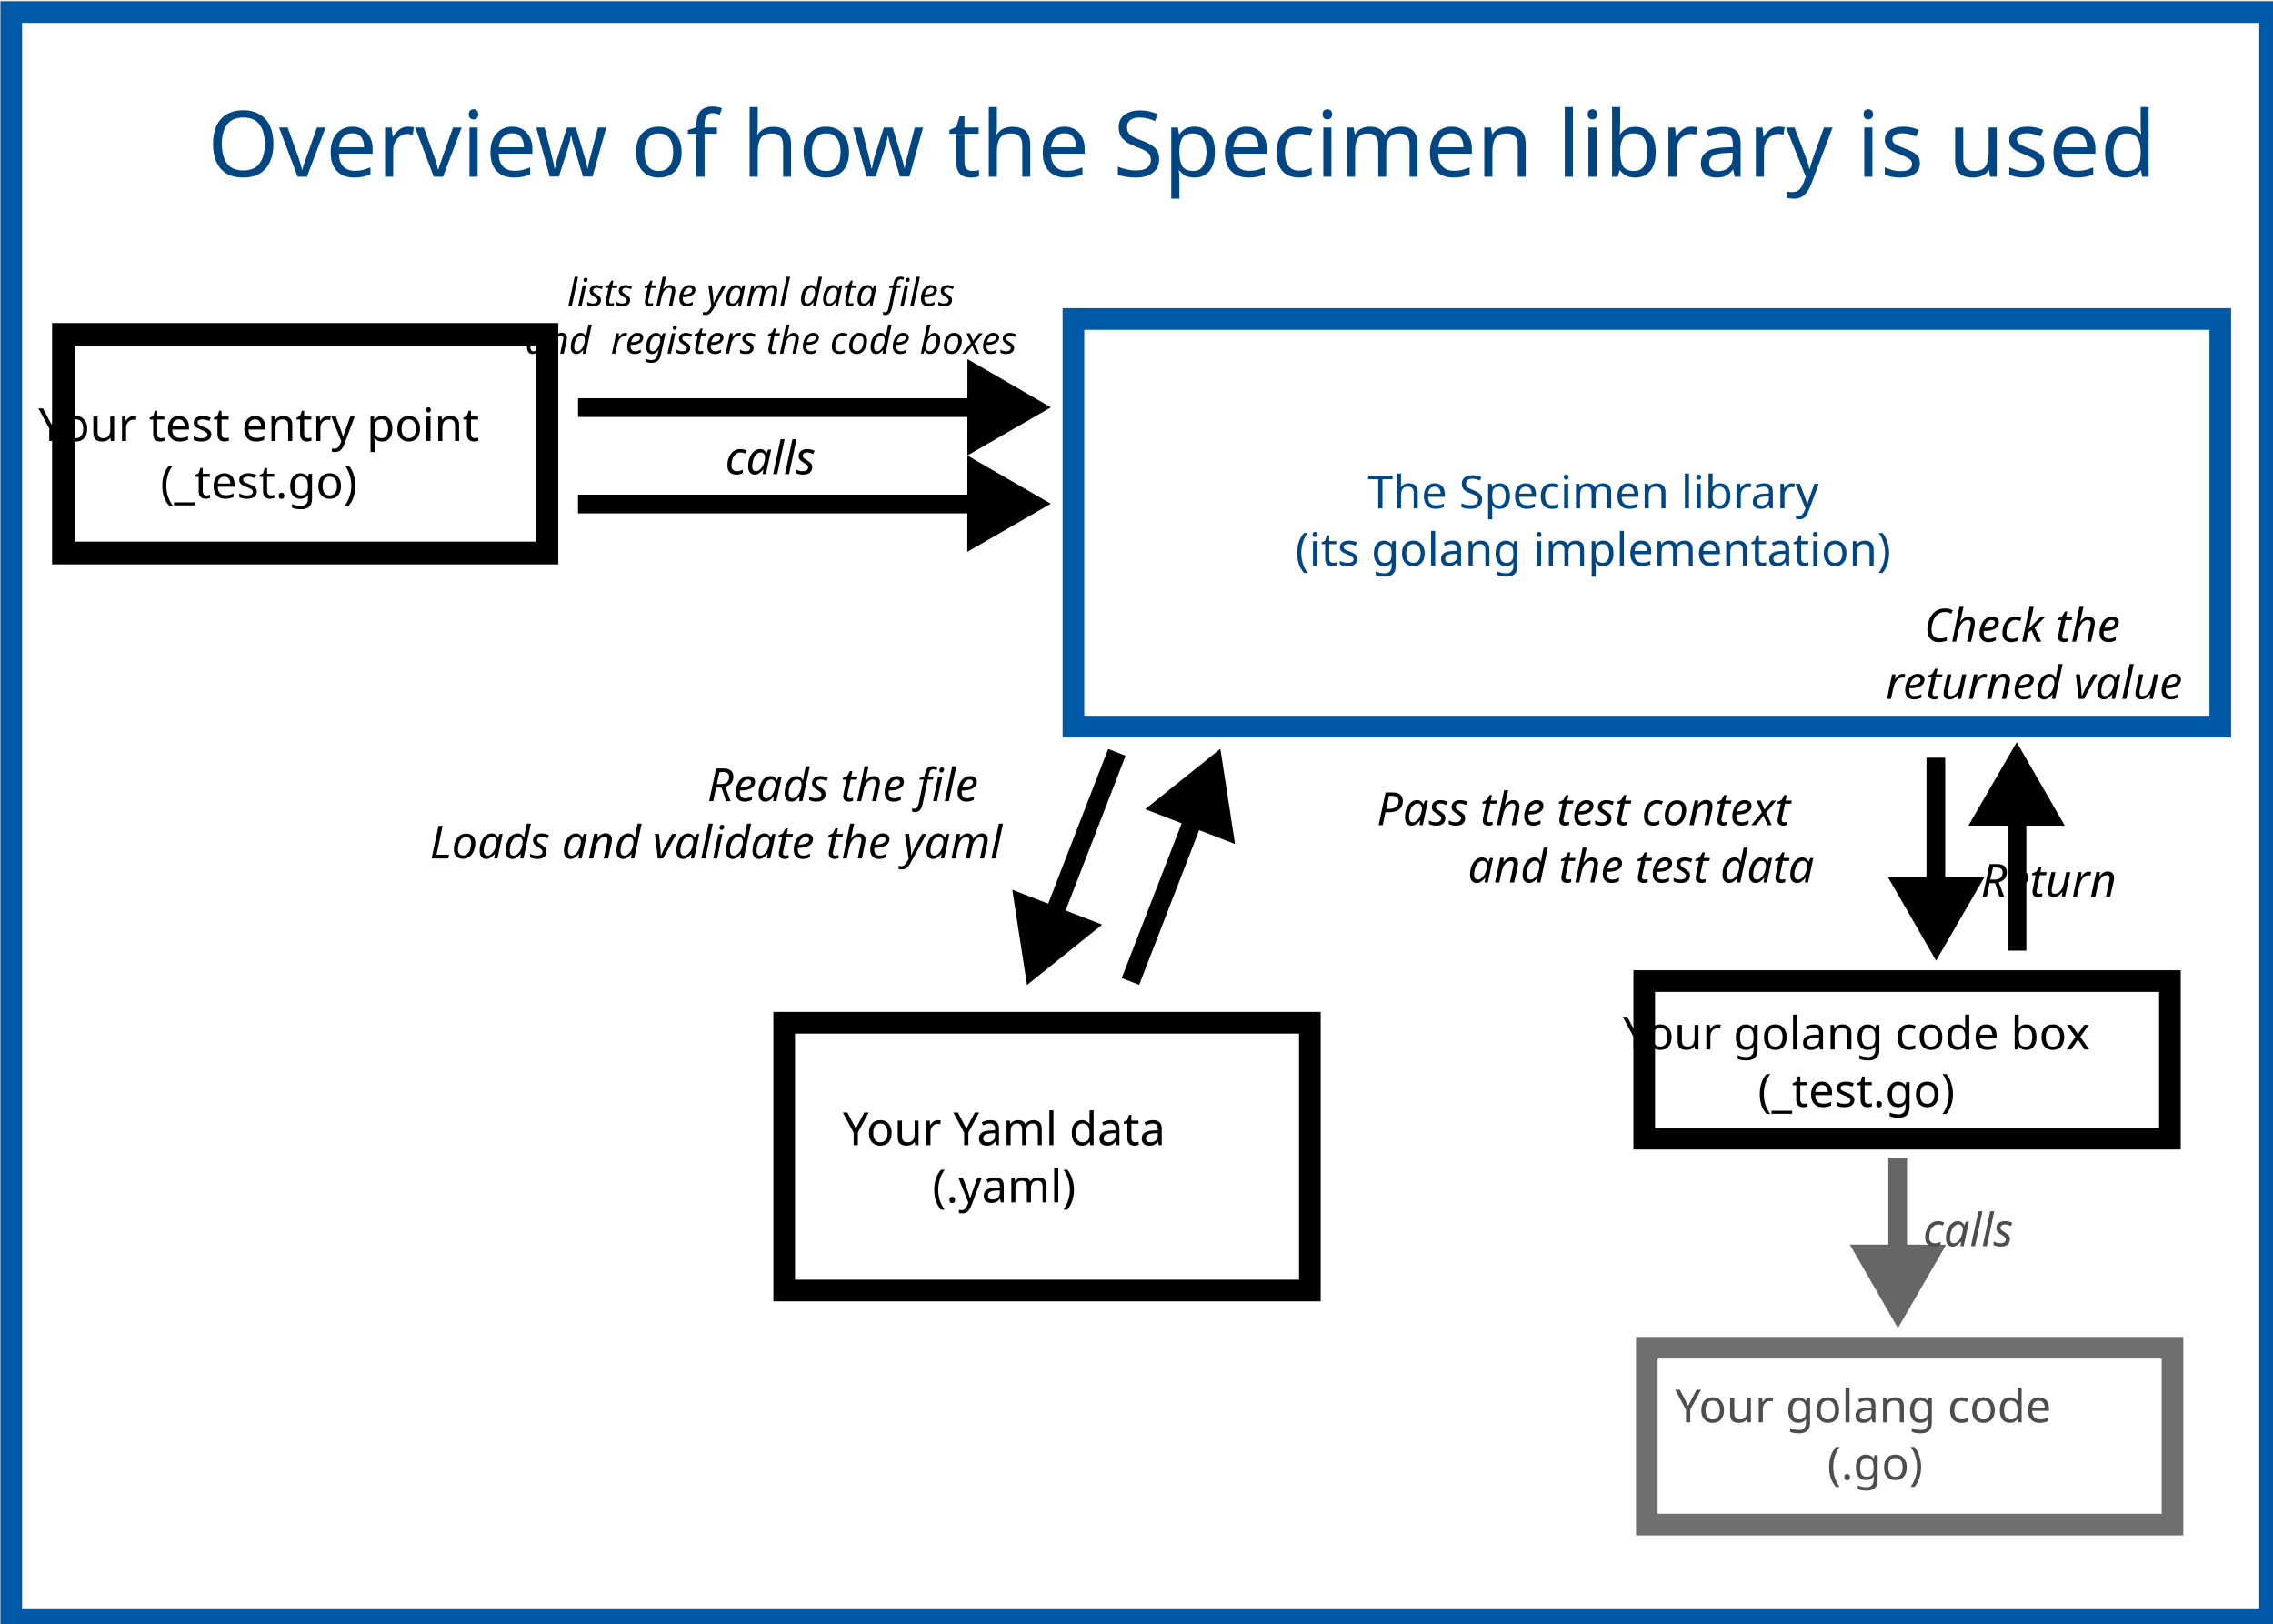
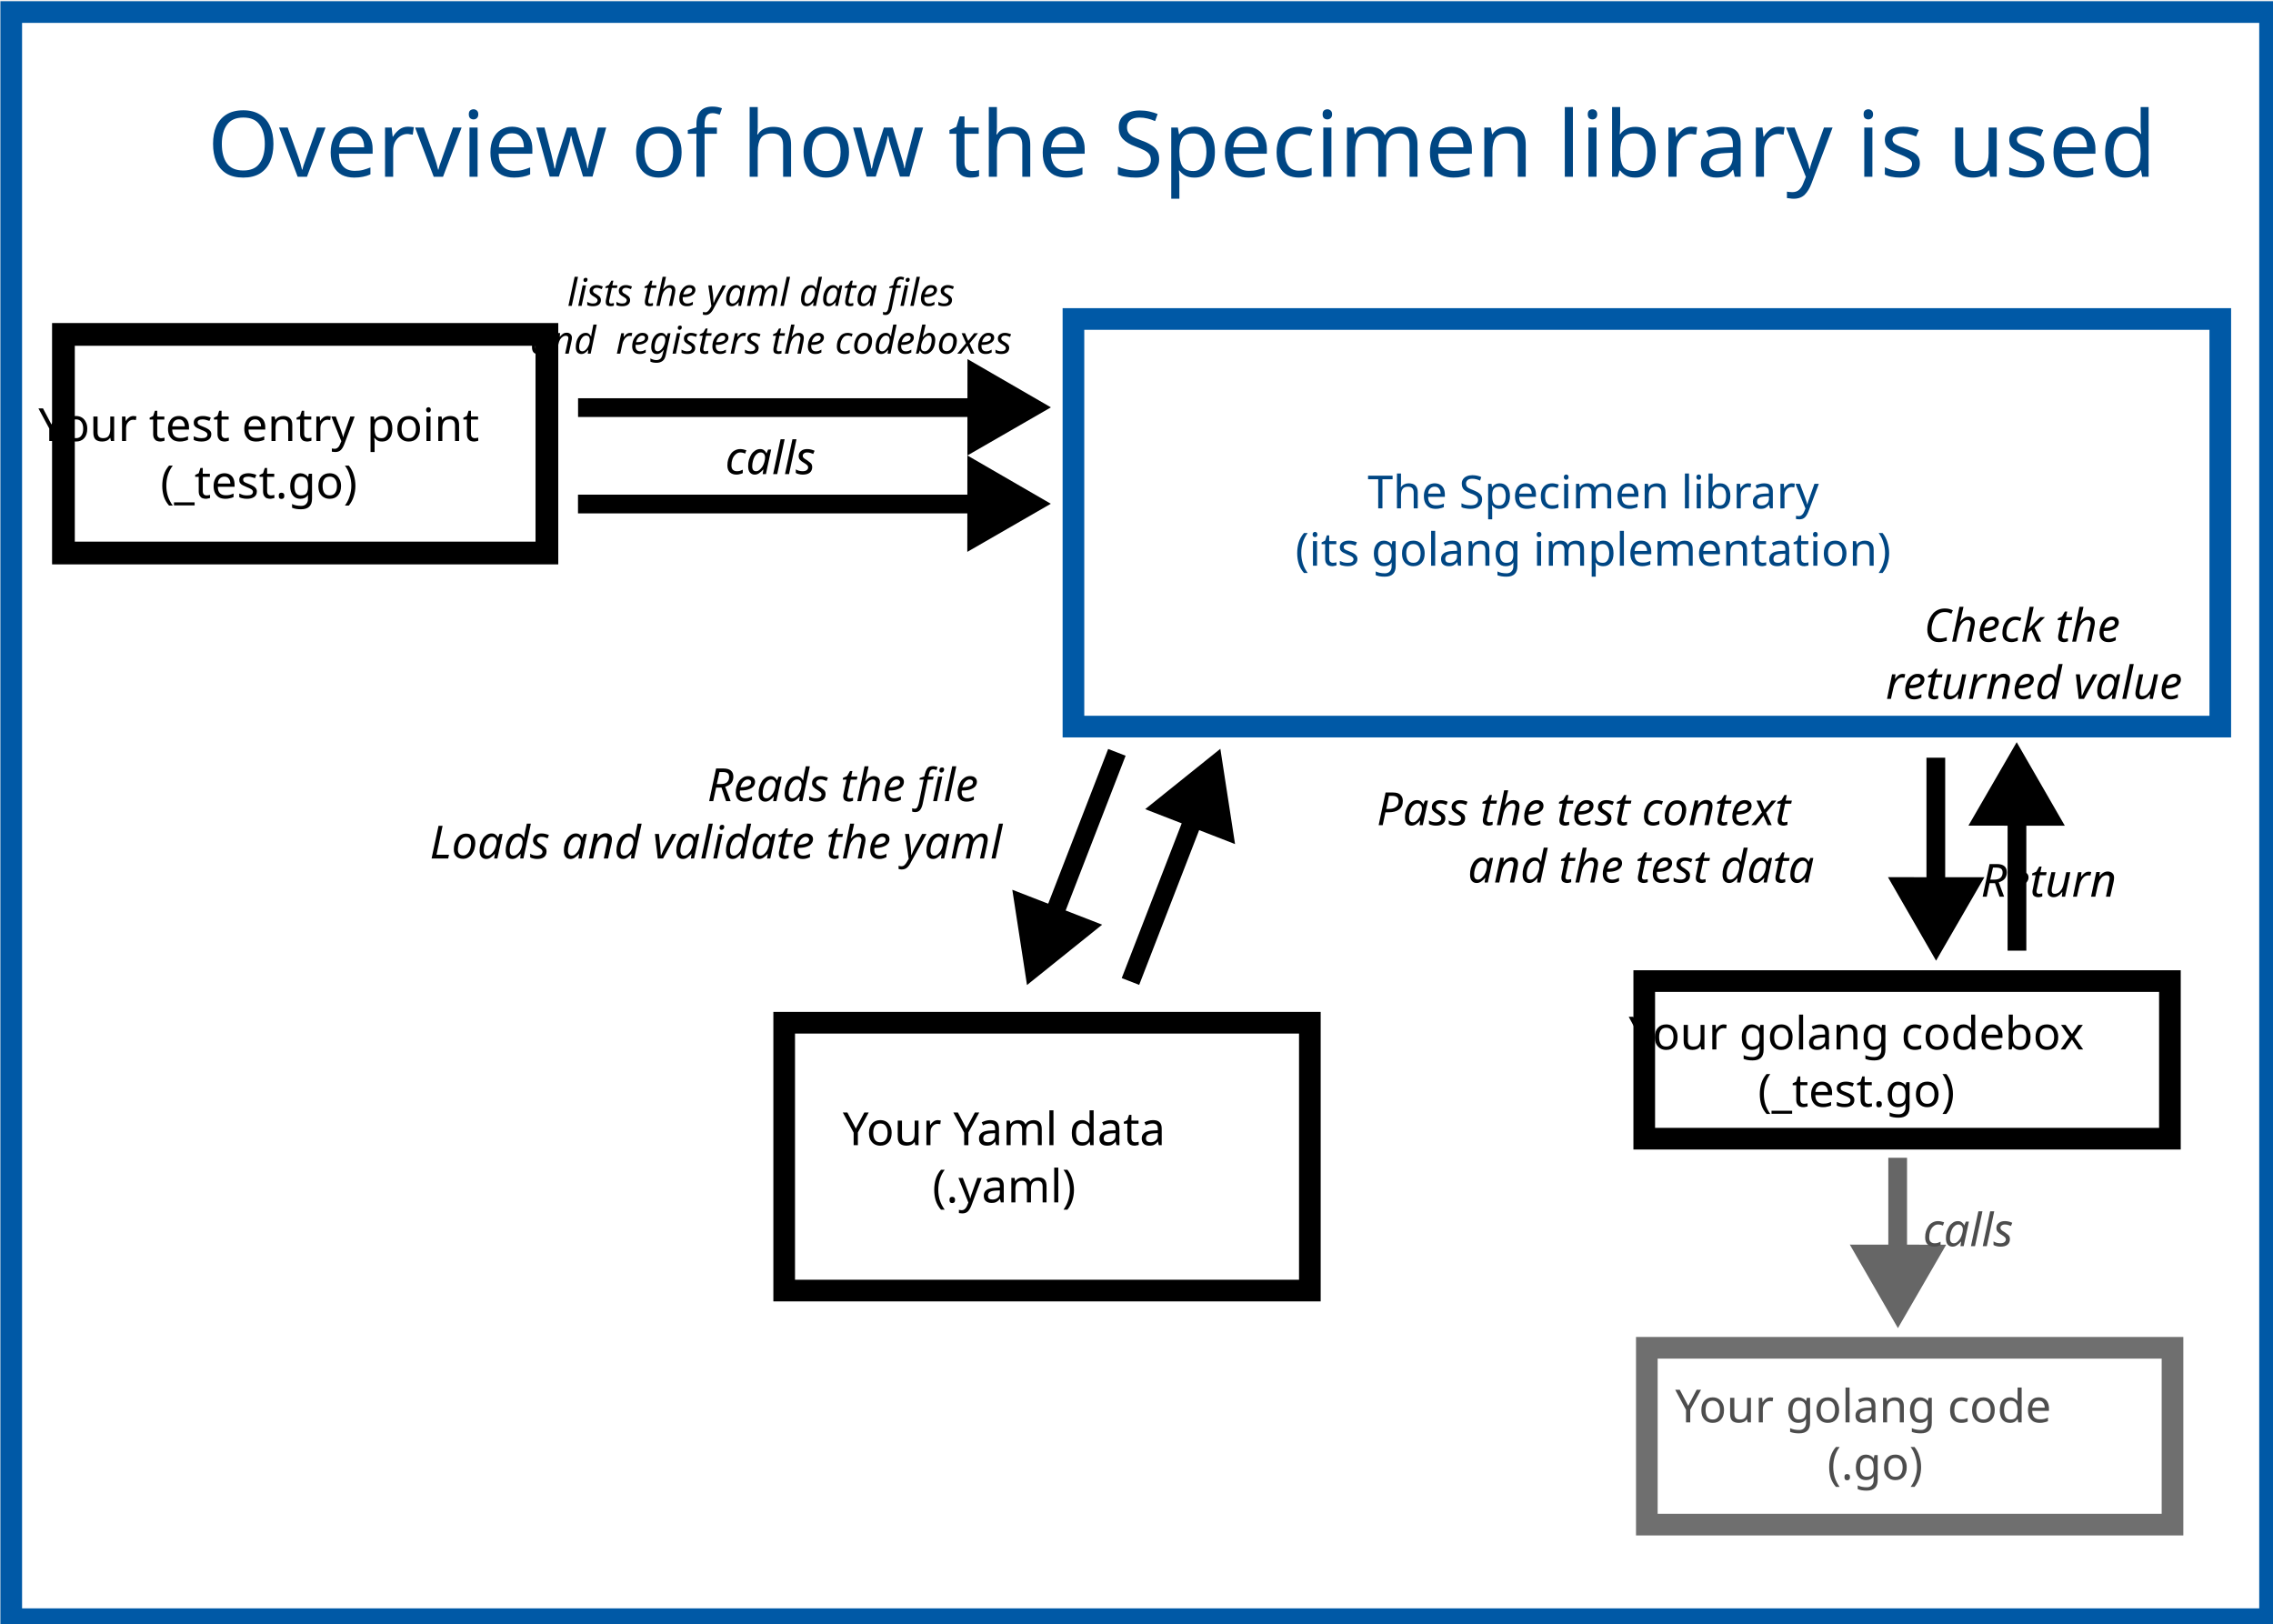
<svg xmlns="http://www.w3.org/2000/svg" width="210mm" height="150mm" viewBox="0 0 210 150" version="1.1" id="svg5">
  <defs id="defs2" />
  <g id="layer1">
    <rect style="fill:#ffffff;fill-opacity:1;stroke:#0059a6;stroke-width:2;stroke-miterlimit:4;stroke-dasharray:none;stroke-opacity:1" id="rect31-2-8-4" width="208.689" height="148.465" x="1.039" y="1.114" />
    <text xml:space="preserve" style="font-style:normal;font-variant:normal;font-weight:normal;font-stretch:normal;font-size:8.467px;line-height:1.25;font-family:'CMU Sans Serif';-inkscape-font-specification:'CMU Sans Serif';text-align:center;letter-spacing:0px;word-spacing:0px;text-anchor:middle;fill:#004683;fill-opacity:1;stroke:none;stroke-width:0.265" x="116.906" y="16.329" id="text8740-1-9-4">
      <tspan style="font-style:normal;font-variant:normal;font-weight:500;font-stretch:normal;font-size:8.467px;font-family:'CMU Sans Serif';-inkscape-font-specification:'CMU Sans Serif Medium';fill:#004683;fill-opacity:1;stroke-width:0.265" x="116.906" y="16.329" id="tspan26423-5-9-1">Overview of how the Specimen library is used</tspan>
      <tspan style="font-style:normal;font-variant:normal;font-weight:500;font-stretch:normal;font-size:8.467px;font-family:'CMU Sans Serif';-inkscape-font-specification:'CMU Sans Serif Medium';fill:#004683;fill-opacity:1;stroke-width:0.265" x="116.906" y="26.912" id="tspan8746-7-3-5" />
    </text>
    <text xml:space="preserve" style="font-style:normal;font-variant:normal;font-weight:normal;font-stretch:normal;font-size:4.233px;line-height:1.25;font-family:'CMU Sans Serif';-inkscape-font-specification:'CMU Sans Serif';text-align:center;letter-spacing:0px;word-spacing:0px;text-anchor:middle;fill:#000000;fill-opacity:1;stroke:none;stroke-width:0.265" x="27.766" y="40.743" id="text8740-1">
      <tspan style="stroke-width:0.265" x="27.766" y="40.743" id="tspan8742-6">Your test entry point</tspan>
      <tspan style="stroke-width:0.265" x="27.766" y="46.035" id="tspan26423-5">(_test.go)</tspan>
      <tspan style="stroke-width:0.265" x="27.766" y="51.327" id="tspan8746-7" />
    </text>
    <text xml:space="preserve" style="font-style:normal;font-variant:normal;font-weight:normal;font-stretch:normal;font-size:3.528px;line-height:1.25;font-family:'CMU Sans Serif';-inkscape-font-specification:'CMU Sans Serif';text-align:center;letter-spacing:0px;word-spacing:0px;text-anchor:middle;fill:#000000;fill-opacity:1;stroke:none;stroke-width:0.265" x="73.52" y="28.258" id="text16474-7">
      <tspan style="font-style:oblique;font-variant:normal;font-weight:500;font-stretch:normal;font-size:3.528px;font-family:'CMU Sans Serif';-inkscape-font-specification:'CMU Sans Serif Medium Oblique';text-align:center;text-anchor:middle;stroke-width:0.265" x="73.52" y="28.258" id="tspan46650">lists the yaml data files</tspan>
-       <tspan style="font-style:oblique;font-variant:normal;font-weight:500;font-stretch:normal;font-size:3.528px;font-family:'CMU Sans Serif';-inkscape-font-specification:'CMU Sans Serif Medium Oblique';text-align:center;text-anchor:middle;stroke-width:0.265" x="73.52" y="32.668" id="tspan129308">and  registers the code boxes</tspan>
+       <tspan style="font-style:oblique;font-variant:normal;font-weight:500;font-stretch:normal;font-size:3.528px;font-family:'CMU Sans Serif';-inkscape-font-specification:'CMU Sans Serif Medium Oblique';text-align:center;text-anchor:middle;stroke-width:0.265" x="73.52" y="32.668" id="tspan129308">and  registers the codeboxes</tspan>
    </text>
    <text xml:space="preserve" style="font-style:normal;font-variant:normal;font-weight:normal;font-stretch:normal;font-size:4.233px;line-height:1.25;font-family:'CMU Sans Serif';-inkscape-font-specification:'CMU Sans Serif';text-align:start;letter-spacing:0px;word-spacing:0px;text-anchor:start;fill:#000000;fill-opacity:1;stroke:none;stroke-width:0.265" x="67.001" y="43.798" id="text16474-7-4">
      <tspan style="font-style:oblique;font-variant:normal;font-weight:500;font-stretch:normal;font-family:'CMU Sans Serif';-inkscape-font-specification:'CMU Sans Serif Medium Oblique';text-align:start;text-anchor:start;stroke-width:0.265" x="67.001" y="43.798" id="tspan46650-2">calls</tspan>
    </text>
    <text xml:space="preserve" style="font-style:normal;font-variant:normal;font-weight:normal;font-stretch:normal;font-size:4.233px;line-height:1.25;font-family:'CMU Sans Serif';-inkscape-font-specification:'CMU Sans Serif';text-align:center;letter-spacing:0px;word-spacing:0px;text-anchor:middle;fill:#004683;fill-opacity:1;stroke:none;stroke-width:0.265" x="151.046" y="46.962" id="text8740-1-9">
      <tspan style="fill:#004683;fill-opacity:1;stroke-width:0.265" x="151.046" y="46.962" id="tspan26423-5-9">The Specimen library</tspan>
      <tspan style="fill:#004683;fill-opacity:1;stroke-width:0.265" x="151.046" y="52.254" id="tspan135206">(its golang implementation)</tspan>
      <tspan style="fill:#004683;fill-opacity:1;stroke-width:0.265" x="151.046" y="57.546" id="tspan8746-7-3" />
    </text>
    <text xml:space="preserve" style="font-style:normal;font-variant:normal;font-weight:normal;font-stretch:normal;font-size:4.233px;line-height:1.25;font-family:'CMU Sans Serif';-inkscape-font-specification:'CMU Sans Serif';text-align:center;letter-spacing:0px;word-spacing:0px;text-anchor:middle;fill:#000000;fill-opacity:1;stroke:none;stroke-width:0.265" x="190.668" y="59.272" id="text78562-0-3">
      <tspan style="font-style:oblique;font-variant:normal;font-weight:500;font-stretch:normal;font-family:'CMU Sans Serif';-inkscape-font-specification:'CMU Sans Serif Medium Oblique';text-align:center;text-anchor:middle;stroke-width:0.265" x="190.668" y="59.272" id="tspan91260-6-5">Check the</tspan>
      <tspan style="font-style:oblique;font-variant:normal;font-weight:500;font-stretch:normal;font-family:'CMU Sans Serif';-inkscape-font-specification:'CMU Sans Serif Medium Oblique';text-align:center;text-anchor:middle;stroke-width:0.265" x="190.668" y="64.563" id="tspan121483">returned value</tspan>
    </text>
    <rect style="fill:#666666;fill-opacity:1;stroke:none;stroke-width:0.183;stroke-miterlimit:4;stroke-dasharray:none;stroke-opacity:1" id="rect31-5-6" width="9.019" height="1.73" x="106.955" y="-176.189" transform="rotate(90)" />
    <rect style="fill:none;fill-opacity:1;stroke:#000000;stroke-width:2;stroke-miterlimit:4;stroke-dasharray:none;stroke-opacity:1" id="rect31" width="48.566" height="14.559" x="151.91" y="90.632" />
    <path style="fill:#666666;fill-opacity:1;stroke:none;stroke-width:7.559;stroke-miterlimit:4;stroke-dasharray:none;stroke-opacity:1" id="path14973" d="m 559.292,285.489 0.05,-57.747 49.985,28.917 z" transform="matrix(0,0.1542136,-0.1542136,0,214.9279,28.72599)" />
    <rect style="fill:#000000;fill-opacity:1;stroke:none;stroke-width:0.369;stroke-miterlimit:4;stroke-dasharray:none;stroke-opacity:1" id="rect31-5-6-0" width="36.966" height="1.73" x="53.407" y="36.79" />
    <path style="fill:#000000;fill-opacity:1;stroke:none;stroke-width:7.559;stroke-miterlimit:4;stroke-dasharray:none;stroke-opacity:1" id="path14973-6" transform="matrix(0.1542136,0,0,0.1542136,3.125405,-1.949184)" d="m 559.292,285.489 0.05,-57.747 49.985,28.917 z" />
    <rect style="fill:#000000;fill-opacity:1;stroke:none;stroke-width:0.369;stroke-miterlimit:4;stroke-dasharray:none;stroke-opacity:1" id="rect31-5-6-0-1" width="36.966" height="1.73" x="53.4" y="45.696" />
    <path style="fill:#000000;fill-opacity:1;stroke:none;stroke-width:7.559;stroke-miterlimit:4;stroke-dasharray:none;stroke-opacity:1" id="path14973-6-55" transform="matrix(0.1542136,0,0,0.1542136,3.117647,6.956189)" d="m 559.292,285.489 0.05,-57.747 49.985,28.917 z" />
    <rect style="fill:#000000;fill-opacity:1;stroke:none;stroke-width:0.211;stroke-miterlimit:4;stroke-dasharray:none;stroke-opacity:1" id="rect31-5-6-0-5" width="12.034" height="1.73" x="69.996" y="-179.714" transform="rotate(90)" />
    <path style="fill:#000000;fill-opacity:1;stroke:none;stroke-width:7.559;stroke-miterlimit:4;stroke-dasharray:none;stroke-opacity:1" id="path14973-6-5" transform="matrix(0,0.1542136,-0.1542136,0,218.4532,-5.217754)" d="m 559.292,285.489 0.05,-57.747 49.985,28.917 z" />
    <rect style="fill:#000000;fill-opacity:1;stroke:none;stroke-width:0.215;stroke-miterlimit:4;stroke-dasharray:none;stroke-opacity:1" id="rect31-5-6-0-5-0" width="12.539" height="1.73" x="-87.821" y="185.48" transform="rotate(-90)" />
    <path style="fill:#000000;fill-opacity:1;stroke:none;stroke-width:7.559;stroke-miterlimit:4;stroke-dasharray:none;stroke-opacity:1" id="path14973-6-5-9" transform="matrix(0,-0.1542136,0.1542136,0,146.7401,162.5301)" d="m 559.292,285.489 0.05,-57.747 49.985,28.917 z" />
    <rect style="fill:#000000;fill-opacity:1;stroke:none;stroke-width:0.246;stroke-miterlimit:4;stroke-dasharray:none;stroke-opacity:1" id="rect31-5-6-0-2" width="16.325" height="1.73" x="27.515" y="-122.196" transform="rotate(111.1847)" />
    <path style="fill:#000000;fill-opacity:1;stroke:none;stroke-width:7.559;stroke-miterlimit:4;stroke-dasharray:none;stroke-opacity:1" id="path14973-6-8" transform="matrix(-0.05572898,0.1437919,-0.1437919,-0.05572898,165.746,17.68376)" d="m 559.292,285.489 0.05,-57.747 49.985,28.917 z" />
    <rect style="fill:#000000;fill-opacity:1;stroke:none;stroke-width:0.246;stroke-miterlimit:4;stroke-dasharray:none;stroke-opacity:1" id="rect31-5-6-0-2-3" width="16.325" height="1.73" x="-46.799" y="129.284" transform="rotate(-68.81532)" />
    <path style="fill:#000000;fill-opacity:1;stroke:none;stroke-width:7.559;stroke-miterlimit:4;stroke-dasharray:none;stroke-opacity:1" id="path14973-6-8-9" transform="matrix(0.05572898,-0.1437919,0.1437919,0.05572898,41.88439,142.4868)" d="m 559.292,285.489 0.05,-57.747 49.985,28.917 z" />
    <rect style="fill:none;fill-opacity:1;stroke:#000000;stroke-width:2.1;stroke-miterlimit:4;stroke-dasharray:none;stroke-opacity:1" id="rect31-8" width="44.667" height="20.195" x="5.861" y="30.892" />
    <text xml:space="preserve" style="font-style:normal;font-variant:normal;font-weight:normal;font-stretch:normal;font-size:4.233px;line-height:1.25;font-family:'CMU Sans Serif';-inkscape-font-specification:'CMU Sans Serif';text-align:end;letter-spacing:0px;word-spacing:0px;text-anchor:end;fill:#000000;fill-opacity:1;stroke:none;stroke-width:0.265" x="98.088" y="74.009" id="text78562">
      <tspan id="tspan78560" style="font-style:oblique;font-variant:normal;font-weight:500;font-stretch:normal;font-family:'CMU Sans Serif';-inkscape-font-specification:'CMU Sans Serif Medium Oblique';text-align:end;text-anchor:end;stroke-width:0.265" x="98.088" y="74.009">Reads the file</tspan>
      <tspan style="font-style:oblique;font-variant:normal;font-weight:500;font-stretch:normal;font-family:'CMU Sans Serif';-inkscape-font-specification:'CMU Sans Serif Medium Oblique';text-align:end;text-anchor:end;stroke-width:0.265" x="98.088" y="79.301" id="tspan91260">Loads and validate the yaml</tspan>
    </text>
    <rect style="fill:none;fill-opacity:1;stroke:#0059a6;stroke-width:2;stroke-miterlimit:4;stroke-dasharray:none;stroke-opacity:1" id="rect31-2-8" width="105.955" height="37.654" x="99.174" y="29.468" />
    <text xml:space="preserve" style="font-style:normal;font-variant:normal;font-weight:normal;font-stretch:normal;font-size:4.233px;line-height:1.25;font-family:'CMU Sans Serif';-inkscape-font-specification:'CMU Sans Serif';text-align:center;letter-spacing:0px;word-spacing:0px;text-anchor:middle;fill:#000000;fill-opacity:1;stroke:none;stroke-width:0.265" x="96.62" y="105.786" id="text8740-8">
      <tspan style="stroke-width:0.265" x="96.62" y="105.786" id="tspan8742-3">Your Yaml data</tspan>
      <tspan style="stroke-width:0.265" x="96.62" y="111.078" id="tspan30869">(.yaml)</tspan>
      <tspan style="stroke-width:0.265" x="96.62" y="116.37" id="tspan8746-2" />
    </text>
    <text xml:space="preserve" style="font-style:normal;font-variant:normal;font-weight:normal;font-stretch:normal;font-size:4.233px;line-height:1.25;font-family:'CMU Sans Serif';-inkscape-font-specification:'CMU Sans Serif';text-align:end;letter-spacing:0px;word-spacing:0px;text-anchor:end;fill:#000000;fill-opacity:1;stroke:none;stroke-width:0.265" x="173.109" y="76.229" id="text78562-0">
      <tspan style="font-style:oblique;font-variant:normal;font-weight:500;font-stretch:normal;font-family:'CMU Sans Serif';-inkscape-font-specification:'CMU Sans Serif Medium Oblique';text-align:end;text-anchor:end;stroke-width:0.265" x="173.109" y="76.229" id="tspan91260-6">Pass the test context</tspan>
      <tspan style="font-style:oblique;font-variant:normal;font-weight:500;font-stretch:normal;font-family:'CMU Sans Serif';-inkscape-font-specification:'CMU Sans Serif Medium Oblique';text-align:end;text-anchor:end;stroke-width:0.265" x="173.109" y="81.52" id="tspan112119">and the test data</tspan>
    </text>
    <text xml:space="preserve" style="font-style:normal;font-variant:normal;font-weight:normal;font-stretch:normal;font-size:4.233px;line-height:1.25;font-family:'CMU Sans Serif';-inkscape-font-specification:'CMU Sans Serif';text-align:end;letter-spacing:0px;word-spacing:0px;text-anchor:end;fill:#000000;fill-opacity:1;stroke:none;stroke-width:0.265" x="201.039" y="82.833" id="text78562-1">
      <tspan style="font-style:oblique;font-variant:normal;font-weight:500;font-stretch:normal;font-family:'CMU Sans Serif';-inkscape-font-specification:'CMU Sans Serif Medium Oblique';text-align:end;text-anchor:end;stroke-width:0.265" x="201.039" y="82.833" id="tspan91260-2">Return</tspan>
    </text>
    <rect style="fill:none;fill-opacity:1;stroke:#000000;stroke-width:2;stroke-miterlimit:4;stroke-dasharray:none;stroke-opacity:1" id="rect31-24" width="48.566" height="24.742" x="72.45" y="94.48" />
    <text xml:space="preserve" style="font-style:normal;font-variant:normal;font-weight:normal;font-stretch:normal;font-size:4.233px;line-height:1.25;font-family:'CMU Sans Serif';-inkscape-font-specification:'CMU Sans Serif';text-align:center;letter-spacing:0px;word-spacing:0px;text-anchor:middle;fill:#000000;fill-opacity:1;stroke:none;stroke-width:0.265" x="175.361" y="96.943" id="text8740">
-       <tspan style="stroke-width:0.265" x="175.361" y="96.943" id="tspan8742">Your golang code box</tspan>
+       <tspan style="stroke-width:0.265" x="175.361" y="96.943" id="tspan8742">Your golang codebox</tspan>
      <tspan style="stroke-width:0.265" x="175.361" y="102.235" id="tspan26423">(_test.go)</tspan>
      <tspan style="stroke-width:0.265" x="175.361" y="107.526" id="tspan8746" />
    </text>
    <text xml:space="preserve" style="font-style:normal;font-variant:normal;font-weight:normal;font-stretch:normal;font-size:4.233px;line-height:1.25;font-family:'CMU Sans Serif';-inkscape-font-specification:'CMU Sans Serif';text-align:center;letter-spacing:0px;word-spacing:0px;text-anchor:middle;fill:#4d4d4d;fill-opacity:1;stroke:none;stroke-width:0.265" x="184.578" y="115.114" id="text16474">
      <tspan id="tspan16472" style="font-style:oblique;font-variant:normal;font-weight:500;font-stretch:normal;font-family:'CMU Sans Serif';-inkscape-font-specification:'CMU Sans Serif Medium Oblique';fill:#4d4d4d;stroke-width:0.265" x="184.578" y="115.114">calls</tspan>
    </text>
    <rect style="fill:none;fill-opacity:1;stroke:#6f6f6f;stroke-width:2;stroke-miterlimit:4;stroke-dasharray:none;stroke-opacity:1" id="rect31-7" width="48.566" height="16.335" x="152.149" y="124.508" />
    <text xml:space="preserve" style="font-style:normal;font-variant:normal;font-weight:normal;font-stretch:normal;font-size:4.233px;line-height:1.25;font-family:'CMU Sans Serif';-inkscape-font-specification:'CMU Sans Serif';text-align:center;letter-spacing:0px;word-spacing:0px;text-anchor:middle;fill:#4d4d4d;fill-opacity:1;stroke:none;stroke-width:0.265" x="175.995" y="131.395" id="text6448">
      <tspan id="tspan6446" style="fill:#4d4d4d;stroke-width:0.265" x="175.995" y="131.395">Your golang code</tspan>
      <tspan style="fill:#4d4d4d;stroke-width:0.265" x="175.995" y="136.687" id="tspan32013">(.go)</tspan>
    </text>
  </g>
</svg>
